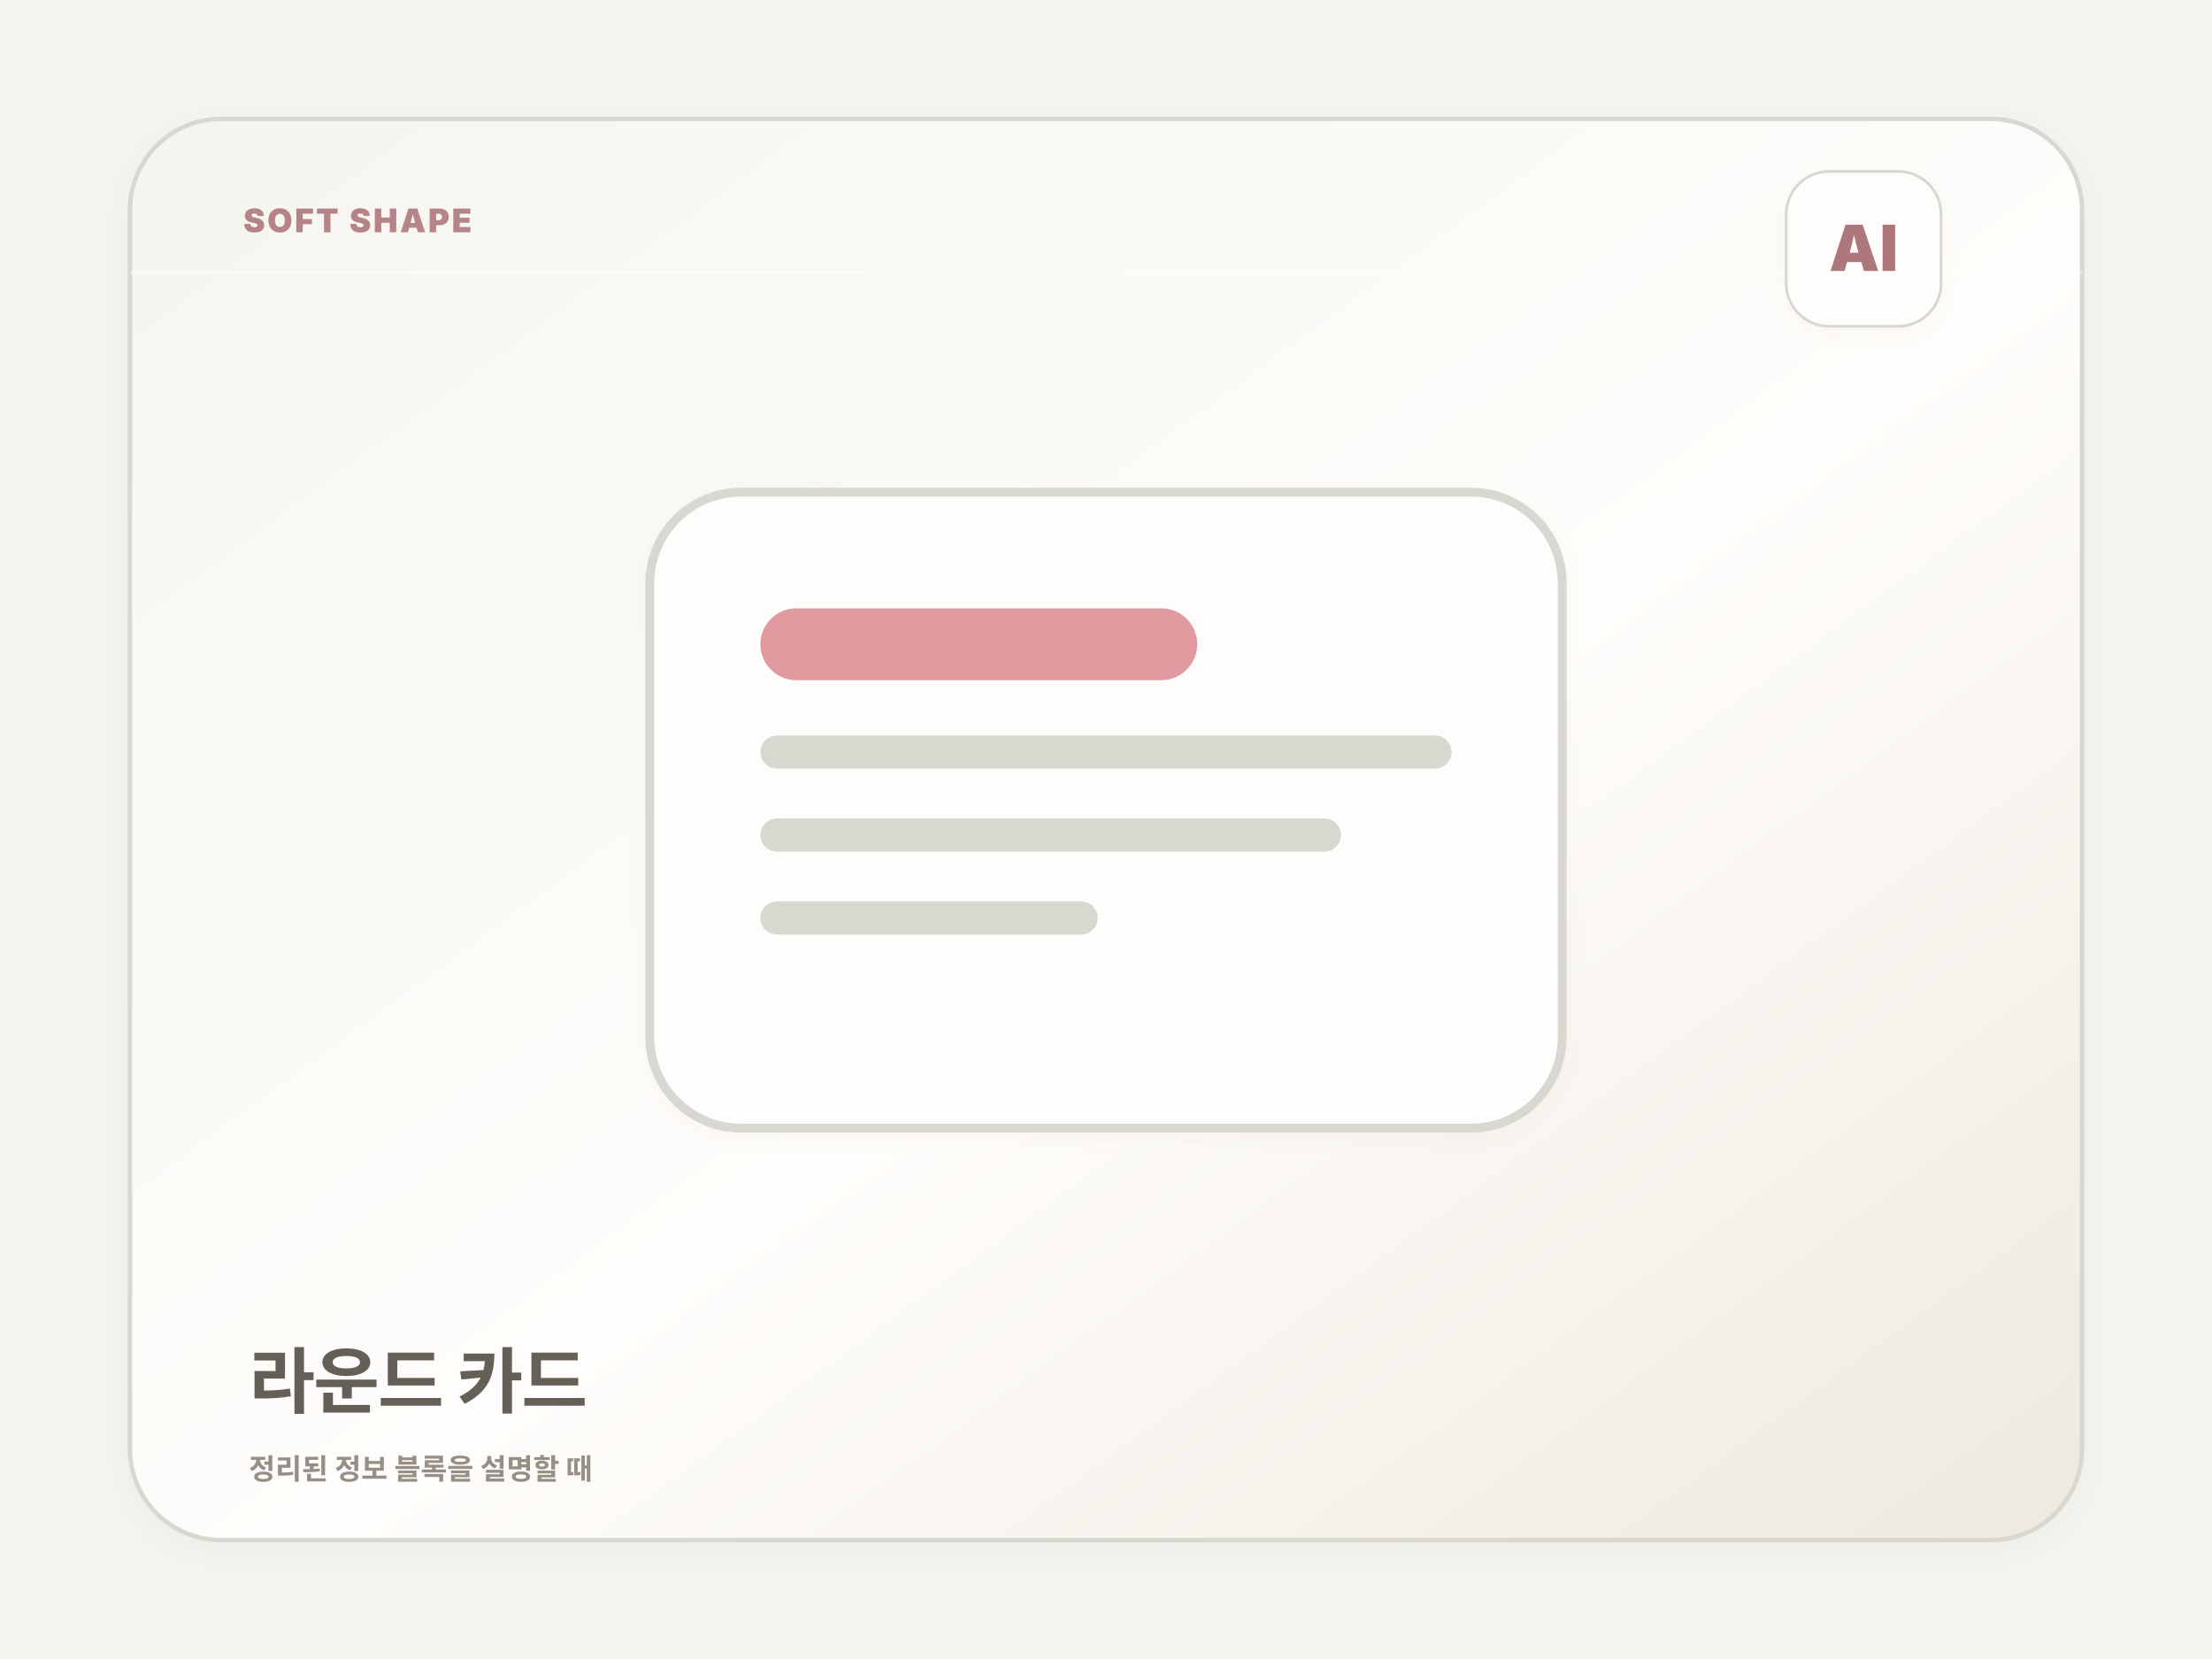
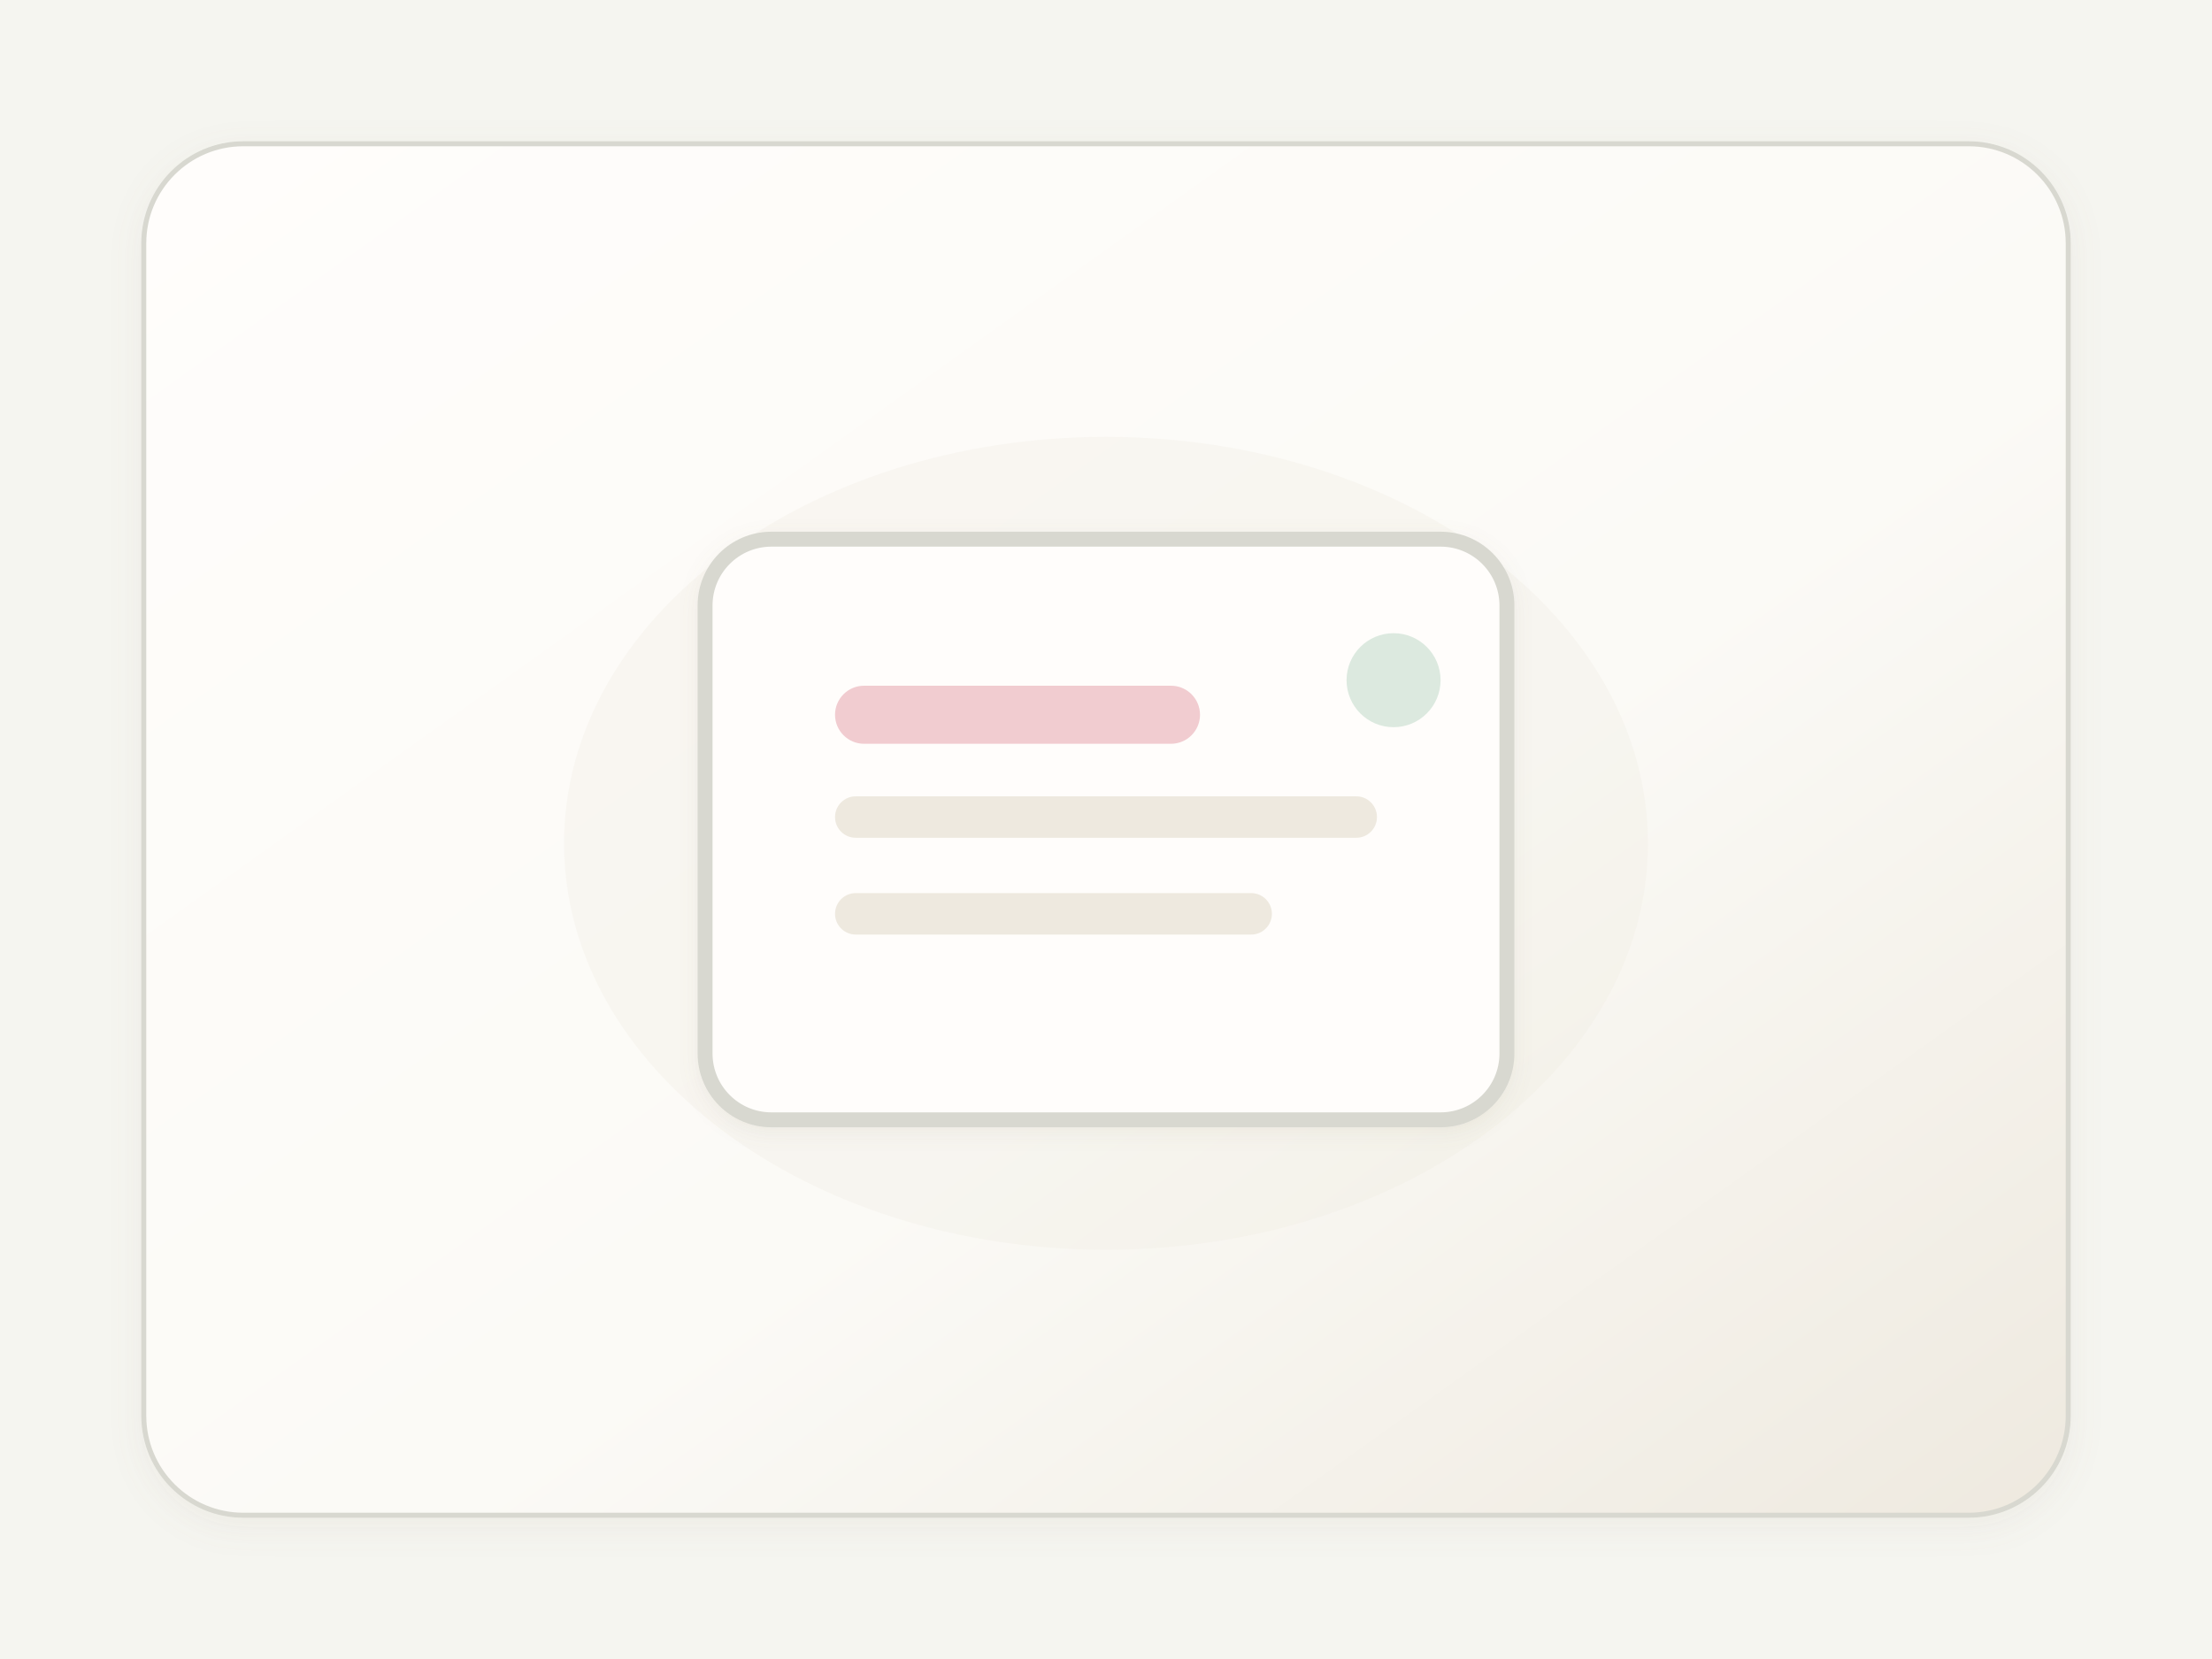
- <svg xmlns="http://www.w3.org/2000/svg" data-theme="final_20260604-soft-editorial" width="8000" height="6000" viewBox="0 0 8000 6000" role="img" aria-labelledby="title desc">
+ <svg xmlns="http://www.w3.org/2000/svg" data-theme="final_20260604-soft-editorial-v2" width="8000" height="6000" viewBox="0 0 8000 6000" role="img" aria-labelledby="title desc">
  <defs>
-     <linearGradient id="bg" x1="0" y1="0" x2="1" y2="1">
-       <stop offset="0" stop-color="#f5f5f0" />
-       <stop offset=".55" stop-color="#fffdfb" />
+     <linearGradient id="paper" x1="0" y1="0" x2="1" y2="1">
+       <stop offset="0" stop-color="#fffdfb" />
+       <stop offset=".58" stop-color="#fbfaf6" />
      <stop offset="1" stop-color="#eee9df" />
    </linearGradient>
-     <linearGradient id="orangeSoft" x1="0" y1="0" x2="1" y2="1">
-       <stop stop-color="#f2d4d7" />
+     <linearGradient id="rose" x1="0" y1="0" x2="1" y2="1">
+       <stop stop-color="#f1ccd0" />
      <stop offset="1" stop-color="#d77a82" />
    </linearGradient>
-     <linearGradient id="purpleSoft" x1="0" y1="0" x2="1" y2="1">
-       <stop stop-color="#f7e6e8" />
-       <stop offset="1" stop-color="#d77a82" />
-     </linearGradient>
-     <linearGradient id="mintSoft" x1="0" y1="0" x2="1" y2="1">
-       <stop stop-color="#f3f8f4" />
+     <linearGradient id="sage" x1="0" y1="0" x2="1" y2="1">
+       <stop stop-color="#dce9df" />
      <stop offset="1" stop-color="#6f967f" />
    </linearGradient>
-     <filter id="shadow" x="-20%" y="-20%" width="140%" height="150%">
-       <feDropShadow dx="0" dy="32" stdDeviation="54" flood-color="#a0917e" flood-opacity=".10" />
+     <linearGradient id="gold" x1="0" y1="0" x2="1" y2="1">
+       <stop stop-color="#f3e4c2" />
+       <stop offset="1" stop-color="#d7a655" />
+     </linearGradient>
+     <filter id="cardShadow" x="-20%" y="-20%" width="140%" height="150%">
+       <feDropShadow dx="0" dy="34" stdDeviation="58" flood-color="#a0917e" flood-opacity=".10" />
    </filter>
-     <filter id="soft" x="-20%" y="-20%" width="140%" height="140%">
-       <feDropShadow dx="0" dy="18" stdDeviation="30" flood-color="#a0917e" flood-opacity=".07" />
+     <filter id="softShadow" x="-25%" y="-25%" width="150%" height="150%">
+       <feDropShadow dx="0" dy="22" stdDeviation="34" flood-color="#a0917e" flood-opacity=".11" />
    </filter>
-     <style>.k{font:850 118px -apple-system,BlinkMacSystemFont,'Pretendard','Segoe UI',sans-serif;fill:#9b5960;letter-spacing:8px;opacity:.72}.t{font:850 260px -apple-system,BlinkMacSystemFont,'Pretendard','Apple SD Gothic Neo','Segoe UI',sans-serif;fill:#4b463e;letter-spacing:-6px;opacity:.86}.s{font:600 104px -apple-system,BlinkMacSystemFont,'Pretendard','Segoe UI',sans-serif;fill:#7a7065;opacity:.78}</style>
+     <style>
+     .stroke{fill:none;stroke:#6a6258;stroke-width:84;stroke-linecap:round;stroke-linejoin:round;opacity:.48}
+     .thin{fill:none;stroke:#6a6258;stroke-width:52;stroke-linecap:round;stroke-linejoin:round;opacity:.32}
+     .rose{fill:#d77a82}.rose-soft{fill:#f1ccd0}.sage{fill:#6f967f}.sage-soft{fill:#dce9df}.gold{fill:#d7a655}.gold-soft{fill:#f3e4c2}
+     .paper{fill:#fffdfb}.line{stroke:#d8d8d0}.motif{filter:url(#softShadow)}
+   </style>
  </defs>
  <rect width="8000" height="6000" fill="#f5f5f0" />
-   <rect x="470" y="430" width="7060" height="5140" rx="330" fill="url(#bg)" stroke="#d8d8d0" stroke-width="16" filter="url(#shadow)" />
-   <rect x="470" y="980" width="7060" height="10" fill="#fff" opacity=".36" />
-   <text x="880" y="840" class="k">SOFT SHAPE</text>
-   <rect x="6460" y="620" width="560" height="560" rx="155" fill="#fffdfb" stroke="#d8d8d0" stroke-width="10" filter="url(#soft)" />
-   <text x="6740" y="980" text-anchor="middle" font-family="-apple-system,BlinkMacSystemFont,'Pretendard','Apple SD Gothic Neo','Segoe UI',sans-serif" font-size="230" font-weight="850" fill="#9b5960" opacity=".82">AI</text>
-   <g>
-     <rect x="2350" y="1780" width="3300" height="2300" rx="330" fill="#fffdfb" stroke="#d8d8d0" stroke-width="32" filter="url(#soft)" />
-     <rect x="2750" y="2200" width="1580" height="260" rx="130" fill="#d77a82" opacity=".75" />
-     <rect x="2750" y="2660" width="2500" height="120" rx="60" fill="#d8d8d0" />
-     <rect x="2750" y="2960" width="2100" height="120" rx="60" fill="#d8d8d0" />
-     <rect x="2750" y="3260" width="1220" height="120" rx="60" fill="#d8d8d0" />
+   <rect x="520" y="520" width="6960" height="4960" rx="360" fill="url(#paper)" stroke="#d8d8d0" stroke-width="18" filter="url(#cardShadow)" />
+   <ellipse cx="4000" cy="3050" rx="1960" ry="1470" fill="#eee9df" opacity=".28" />
+   <g class="motif" transform="translate(4000 3000)">
+     <rect x="-1450" y="-1050" width="2900" height="2100" rx="240" fill="#fffdfb" stroke="#d8d8d0" stroke-width="54" />
+     <rect x="-980" y="-520" width="1320" height="210" rx="105" fill="#f1ccd0" />
+     <rect x="-980" y="-120" width="1960" height="150" rx="75" fill="#eee9df" />
+     <rect x="-980" y="230" width="1580" height="150" rx="75" fill="#eee9df" />
+     <circle cx="1040" cy="-540" r="170" fill="#dce9df" />
  </g>
-   <text x="900" y="5090" class="t">라운드 카드</text>
-   <text x="900" y="5350" class="s">정리된 정보 블록을 설명할 때</text>
</svg>
